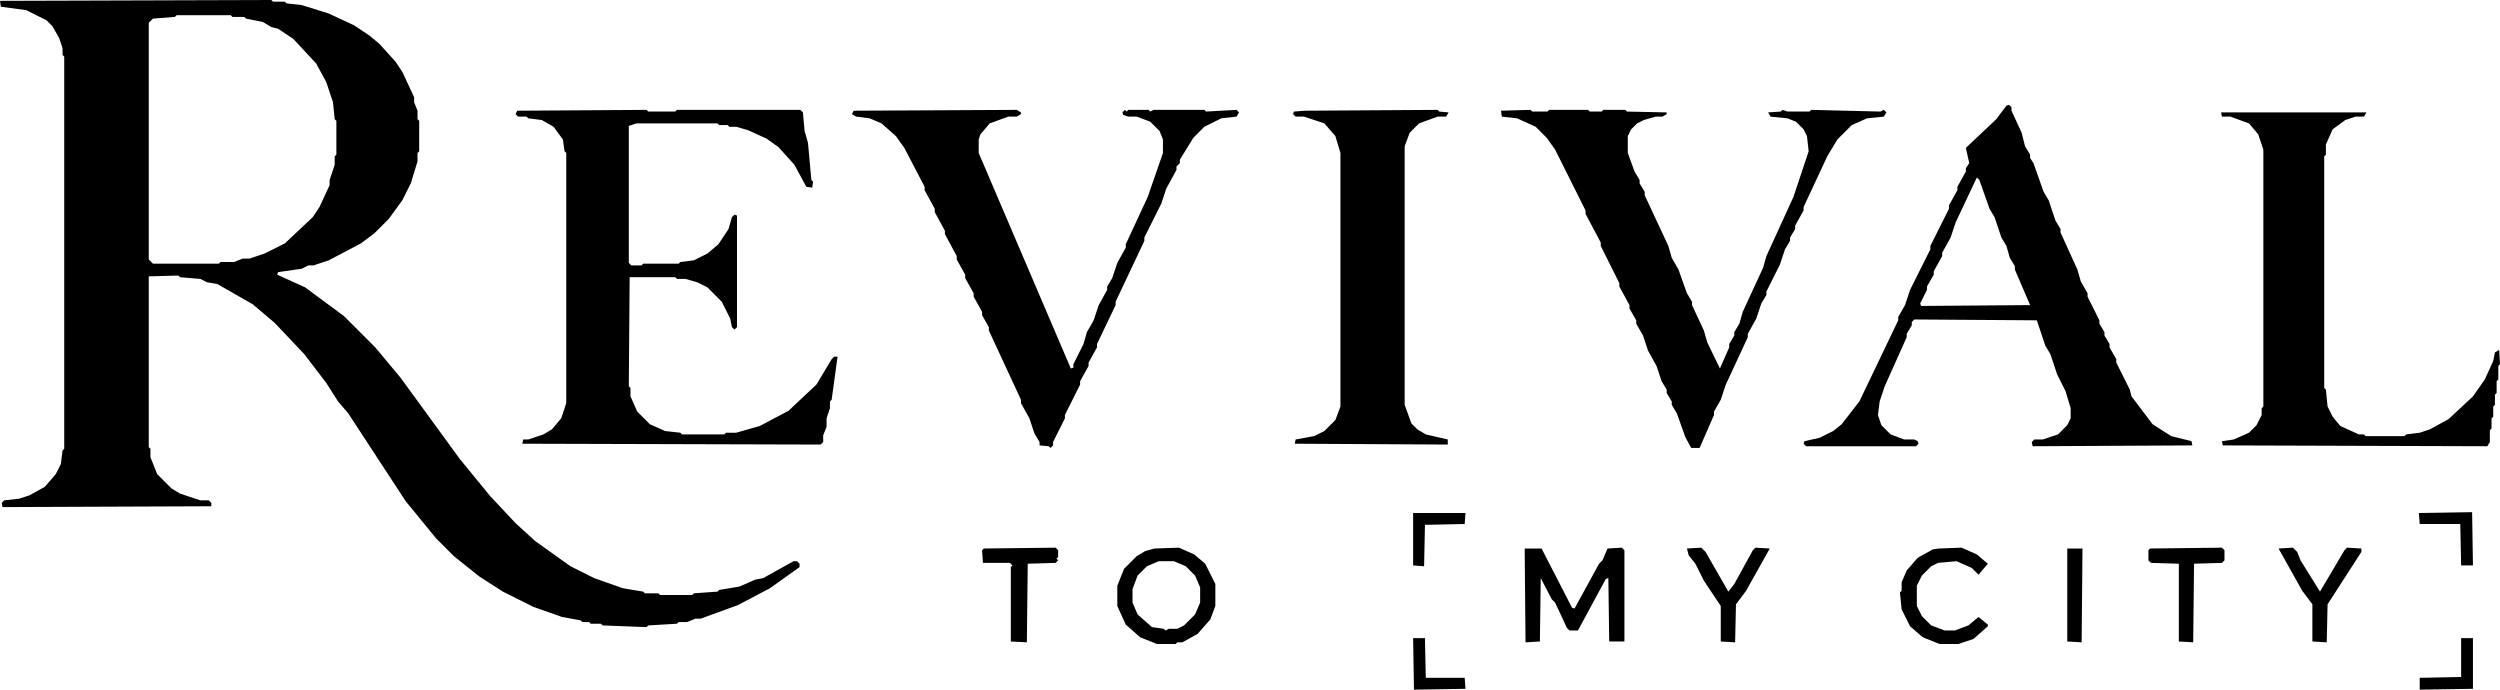
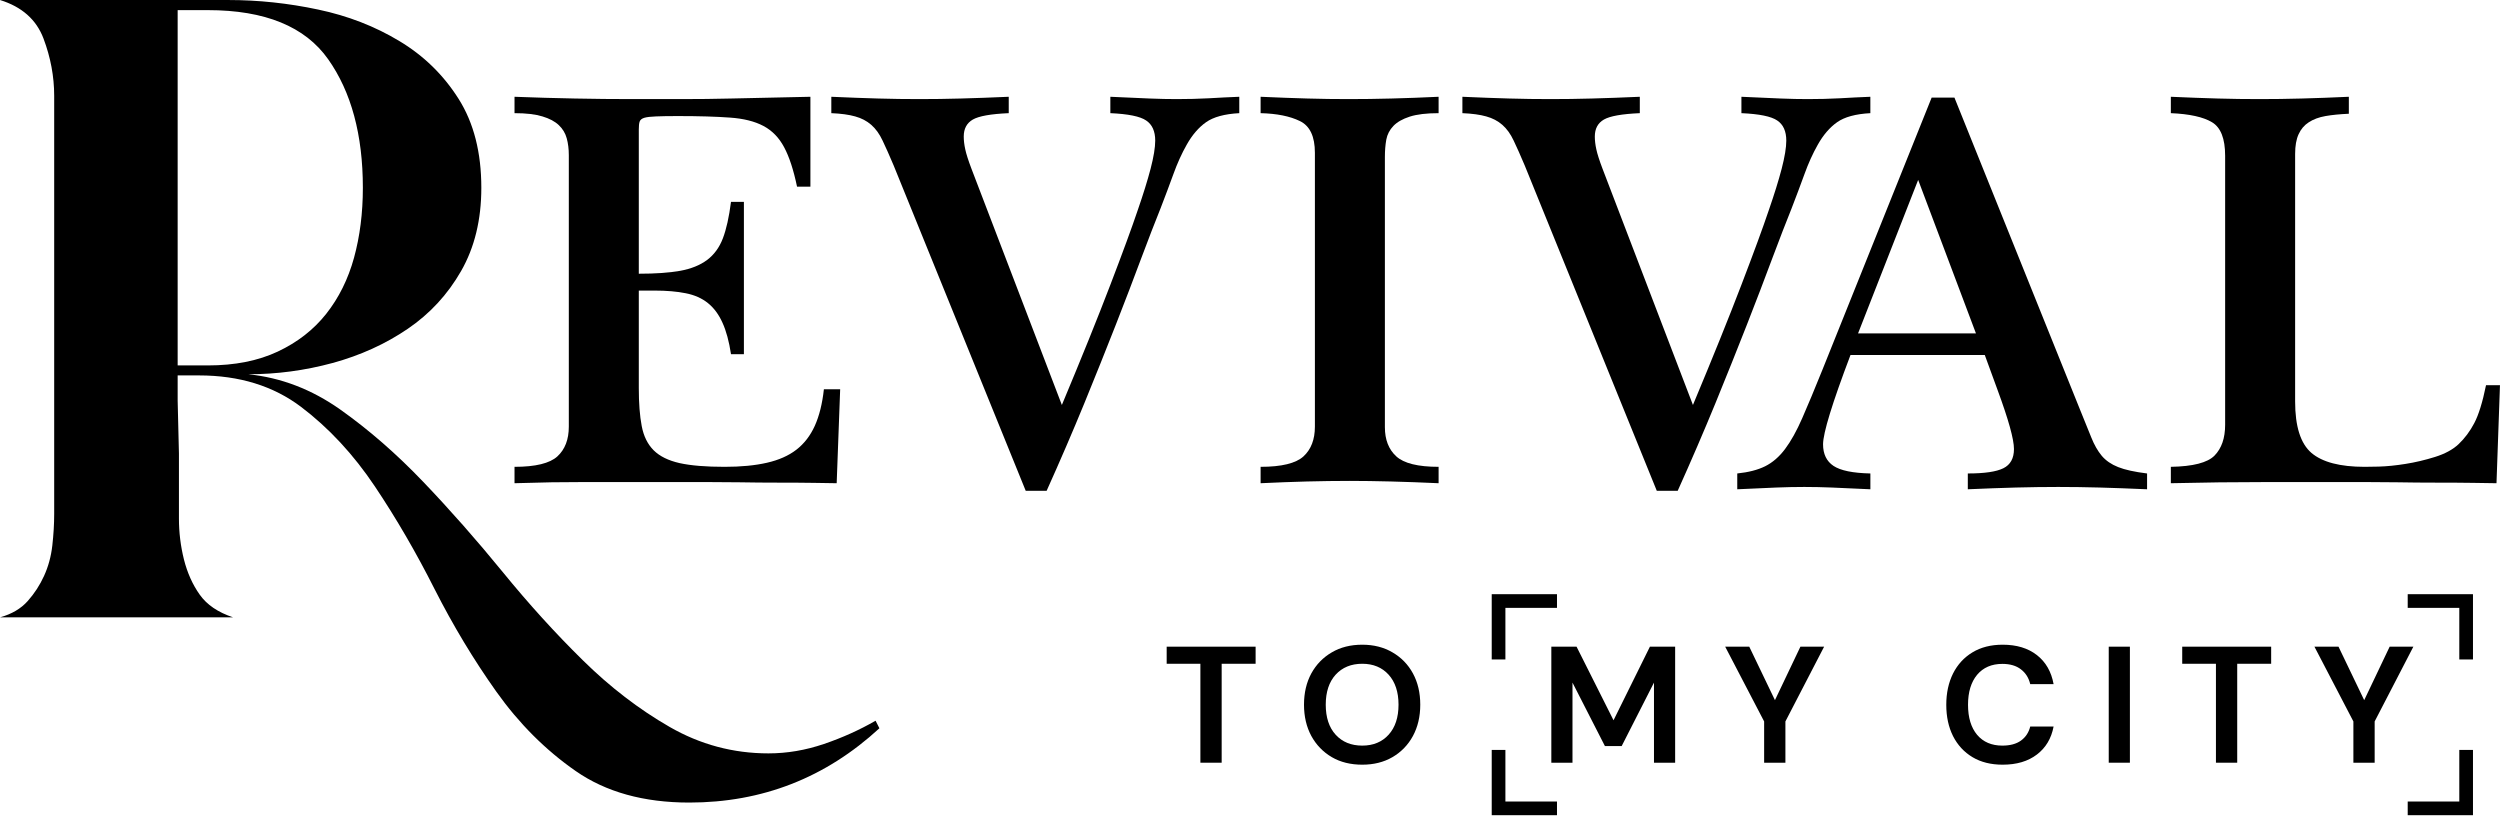
- <svg xmlns="http://www.w3.org/2000/svg" viewBox="147.5 226.5 1479 408" width="1479" height="408" role="img" aria-label="Revival To My City, primary lockup">
-   <path fill="#000000" data-role="word" d="M147.5,227L308,226.5L309,227.5L316,227.5L317,228.5L326,229.5L342,234.5L357,241.5L366,247.5L372,252.5L381.5,263L385.5,269L392.5,284L392.5,287L394.5,292L394.5,297L395.5,298L395.5,316L394.5,317L394.5,322L390.5,335L385.5,345L377.5,356L369,364.5L361,370.5L342,380.5L333,383.5L330,383.5L326,385.5L312,387.5L311.5,389L328,396.5L351,413.5L369.5,432L384.5,450L419.5,498L437.5,520L452.5,536L464,546.5L485,561.5L499,568.5L516,574.5L528,576.5L529,577.5L537,577.5L538,578.5L557,578.5L558,577.5L572,576.5L573,575.5L585,573.5L594,569.5L599,568.5L617,558.5L619,558.5L620.5,560L620.5,562L603,574.5L584,584.5L562,592.5L559,592.5L554,594.5L549,594.5L548,595.5L531,596.5L530,597.5L504,596.5L503,595.5L497,595.5L496,594.5L492,594.5L491,593.5L480,591.5L463,585.5L445,576.5L431,567.5L416,555.5L405.5,545L387.5,523L353.5,471L347.5,464L340.5,453L327.5,436L310,417.5L297,406.5L276,394.5L270,393.5L266,391.5L254,390.5L253,389.5L235.5,390L235.5,491L236.5,492L236.5,497L240.5,507L249,515.5L254,518.5L266,522.5L271,522.5L272.5,524L272.5,526L149,526.5L148.5,524L150,522.5L159,521.5L165,519.5L174,514.5L180.5,507L183.5,501L184.5,493L185.5,492L185.5,260L184.5,259L184.5,255L182.5,249L178.5,242L175,238.5L163,232.5L148,230.5ZM252,235.5L251,236.5L238,237.5L235.5,240L235.5,380L238,382.5L277,382.5L278,381.5L286,381.5L291,379.5L295,379.5L304,376.5L316,370.5L332.5,355L336.5,349L342.5,336L342.5,333L345.5,324L345.5,319L346.5,318L346.5,298L345.5,297L344.5,287L340.5,275L334.5,264L321,249.5L312,243.5L308,242.5L303,239.5L293,237.5L292,236.5L285,236.5L284,235.5ZM1334.5,289L1336,288.5L1337.5,290L1337.5,292L1343.5,305L1345.5,313L1348.5,318L1348.5,320L1350.5,323L1356.5,340L1359.5,345L1363.5,357L1366.5,362L1366.5,364L1376.5,386L1378.5,393L1382.5,400L1382.5,402L1389.5,416L1389.5,418L1392.5,423L1392.5,425L1395.5,430L1395.5,432L1399.5,439L1399.5,441L1407.5,457L1408.5,461L1421,477.5L1432,484.5L1444,487.5L1444.5,490L1350,490.5L1349.5,488L1351,486.5L1356,486.5L1365,483.5L1370.5,478L1372.5,474L1372.5,468L1369.5,458L1364.5,448L1360.5,436L1357.5,431L1352.5,416L1280,415.5L1278.5,417L1278.5,419L1275.5,424L1275.5,426L1262.5,455L1259.5,464L1258.5,472L1260.5,478L1266,483.5L1274,486.5L1280,486.5L1282,487.5L1282.5,489L1281,490.5L1216,490.5L1214.5,489L1215,487.5L1224,485.5L1232,481.5L1237,477.5L1247.5,464L1270.5,416L1270.5,414L1274.5,407L1277.5,398L1289.5,374L1289.5,372L1300.5,350L1300.5,348L1305.5,339L1305.5,337L1310.5,328L1310.5,326L1312.5,323L1310.5,314L1328.5,297ZM453.5,292L530,291.5L531,292.5L547,292.5L548,291.5L621,291.5L622.5,293L623.5,304L625.5,311L627.5,333L628.5,334L628,337.5L624.5,337L617.5,324L608,313.5L601,308.5L590,303.5L583,301.5L579,301.5L578,300.5L573,300.5L572,299.5L524,299.5L519.5,301L519.5,382L521,383.5L527,383.5L528,382.5L549,382.5L550,381.5L558,380.5L566,376.5L572.5,371L578.5,362L580.5,355L582,353.5L583.5,354L583.5,420L582,421.5L580.5,420L579.5,415L574.5,405L566,396.5L560,393.5L553,391.5L548,391.5L547,390.5L520,390.5L519.5,455L520.5,456L520.5,461L524.5,470L532,477.5L541,481.5L550,482.5L551,483.5L576,483.5L577,482.5L583,482.5L597,478.5L614,469.5L630.5,454L639.5,439L641,437.5L643,437.5L639.5,463L638.5,464L638.5,468L636.5,474L636.5,479L634.5,484L634.5,488L633,489.5L456.5,489L457,486.5L460,486.5L469,483.5L474,480.5L479.5,474L482.5,465L482.5,317L481.5,316L480.5,309L475,301.5L468,297.5L460,296.5L459,295.5L454,295.5L452.5,294ZM652.5,292L749,291.5L751.5,293L751.5,294L749,295.5L744,295.5L733,299.5L727.5,306L726.5,309L726.5,317L781,444.5L782.5,444L782.5,442L788.5,430L790.5,423L794.5,416L797.5,407L802.5,398L802.5,396L805.5,391L808.5,382L813.5,373L813.5,371L826.5,343L835.5,317L835.5,309L833.5,304L828,298.5L820,295.5L815,295.5L812,294.5L811.5,293L813,291.5L814,292.5L815,291.5L827,291.5L828,292.5L830,291.5L860,291.5L861,292.5L879,291.5L880.5,293L879,295.5L870,296.5L860,301.5L853.5,308L845.5,321L845.5,323L843.5,325L843.5,327L837.5,338L834.5,347L824.5,367L824.5,369L807.5,405L807.5,407L796.5,430L796.5,432L791.5,441L791.5,443L786.5,452L786.5,454L777.5,472L777.5,474L770.5,488L770.5,490L769,491.5L768,490.5L762.5,490L762.5,488L759.5,483L756.5,474L751.5,465L751.5,463L732.5,422L732.5,420L728.5,413L728.5,411L723.5,402L723.5,400L718.5,391L718.5,389L713.5,380L713.5,378L706.5,365L706.5,363L700.5,352L700.5,350L694.5,339L694.5,337L682.5,314L677.5,307L669,299.5L662,296.5L654,295.5L651.5,294ZM919.5,292L998,291.5L999,292.5L1004.5,293L1003,295.5L998,295.5L987,299.5L981.5,305L978.5,313L978.5,466L982.5,477L986,480.5L991,483.5L1004,486.5L1004,489.5L913.5,489L914,486.5L925,484.5L931,481.5L937.5,475L940.5,467L940.5,317L937.5,307L931,299.5L919,295.5L914,295.5L912.5,294L913,292.5ZM1035.5,292L1053,291.5L1054,292.5L1063,292.5L1064,291.5L1087,291.5L1088,292.5L1095,292.5L1096,291.5L1109,291.5L1110,292.5L1133.5,293L1133.5,294L1131,295.5L1127,295.5L1120,297.5L1116,299.5L1112.5,303L1110.5,307L1110.5,317L1114.5,328L1117.5,333L1117.5,335L1120.5,340L1120.5,342L1134.5,372L1136.5,379L1140.5,386L1145.5,400L1148.5,405L1148.5,407L1155.5,422L1157.5,429L1165,444.5L1170.5,432L1170.5,430L1173.5,425L1173.5,423L1176.5,418L1178.5,411L1190.5,385L1192.5,378L1208.5,343L1217.5,316L1216.5,307L1214.5,303L1210,298.5L1205,296.5L1195,295.5L1193.5,293L1201,292.5L1202,291.5L1205,292.5L1218,292.5L1219,291.5L1260,292.5L1262,291.5L1263.5,293L1262,295.5L1252,296.5L1243,300.5L1234.5,309L1228.5,319L1214.5,349L1214.5,351L1209.5,360L1209.5,362L1206.5,367L1206.5,369L1203.5,374L1200.5,383L1192.5,399L1192.5,401L1189.5,406L1186.5,415L1181.5,424L1181.5,426L1168.5,454L1165.5,463L1161.5,470L1161.5,472L1153,491.5L1148,491.5L1144.5,485L1139.5,471L1136.5,466L1136.5,464L1133.5,459L1133.5,457L1130.5,452L1127.5,443L1122.5,434L1119.5,425L1115.5,418L1115.5,416L1111.5,409L1111.5,407L1105.5,396L1105.5,394L1094.5,372L1094.5,370L1085.5,353L1085.5,351L1067.5,315L1062.5,308L1056,301.5L1045,296.5L1036,295.5ZM1461.5,293L1547.5,293L1546,295.5L1541,295.5L1535,297.5L1527.5,303L1523.5,312L1523.5,318L1522.5,319L1522.5,456L1523.5,457L1524.5,467L1527.5,473L1532,478.5L1543,483.5L1546,483.5L1547,484.5L1570,484.5L1571,483.5L1579,482.5L1585,480.5L1596,474.5L1610.5,461L1617.5,451L1622.5,440L1623.5,435L1626,433.5L1626.5,442L1625.5,443L1625.5,451L1624.5,452L1624.5,459L1623.5,460L1623.5,466L1622.5,467L1622.5,473L1621.5,474L1621.5,480L1620.5,481L1620.5,488L1619,490.5L1462.5,490L1462,487.5L1469,486.5L1478,482.5L1482.5,478L1485.5,472L1485.5,468L1486.5,467L1486.5,315L1483.5,306L1478,299.5L1467,295.5L1462,295.5ZM1317,331.5L1304.5,358L1301.5,367L1296.5,376L1296.5,378L1291.5,387L1291.5,389L1287.5,396L1287.5,398L1283.5,406L1284,407.5L1348.5,407L1339.5,386L1339.5,384L1336.5,379L1334.5,372L1331.5,367L1327.5,355L1324.5,350L1318.5,333ZM729.5,551L772,550.5L773.5,552L773.5,556L772.5,557L773.5,558L772,559.5L755.5,560L755,606.5L745.5,606L745.5,562L746.5,561L745,559.5L729,559.5L728.5,552ZM830.5,551L845,550.5L854,554.5L860.5,560L866.5,572L866.5,585L863.5,593L856,601.5L847,606.5L844,606.5L843,607.5L832,607.5L822,603.5L813.5,596L808.5,585L808.5,573L812.5,563L820,555.5L825,552.5ZM1049.5,551L1059.5,551L1077.5,586L1079,586.5L1093.5,560L1095.5,558L1098.5,551L1107,550.5L1108.5,552L1108.5,606L1099.5,606L1099,568.5L1097.5,569L1081,599.5L1076,599.5L1074.5,598L1067.5,583L1065.5,581L1059,568.5L1058.5,606L1050,606.5ZM1145.5,551L1154,550.5L1156.5,553L1170,576.5L1173.5,572L1184.5,552L1186,550.5L1194.5,551L1180.5,576L1174.5,584L1174,606.5L1165.5,606L1165.5,585L1155.5,570L1150.5,560L1146.5,555ZM1294.5,551L1308,550.5L1317,554.5L1323.5,560L1318,566.5L1314,562.5L1305,558.5L1294,559.5L1290,561.5L1284.5,567L1281.5,573L1281.5,585L1284.5,591L1290,596.5L1298,599.5L1304,599.5L1312,596.5L1318,591.5L1323.5,596L1323.5,597L1315,604.5L1306,607.5L1295,607.5L1285,603.5L1277.5,597L1272.5,587L1271.5,577L1272.5,576L1272.5,571L1275.5,564L1282,556.5L1291,551.5ZM1370.5,551L1379.5,551L1379,606.5L1370.5,606ZM1419.5,551L1462,550.5L1463.5,552L1463.5,558L1462,559.5L1445.5,560L1445,606.5L1436.5,606L1436.5,560L1420,559.5L1418.5,558L1418.5,552ZM1495.5,551L1504,550.5L1506.5,553L1508.5,558L1520,576.5L1534.5,552L1536,550.5L1544.5,551L1544.5,553L1524.5,584L1524,606.5L1515.5,606L1515.5,584L1509.5,576ZM833,558.5L826,561.5L820.5,567L817.5,575L817.5,583L820.5,590L829,597.5L836,598.5L837,599.5L839,598.5L844,598.5L848,596.5L854.5,590L857.5,583L857.5,574L854.5,567L849,561.5L842,558.5Z" />
-   <path fill="#000000" data-role="accent" d="M983.5,530L1014.5,530L1014,536.5L990.5,537L990,561.5L983.5,561ZM1578.5,530L1610,529.5L1610.5,561L1603.5,561L1603,536.5L1579,536.5ZM983.5,604L990.5,604L991,627.5L1014,627.5L1014.5,634L984,634.5ZM1603.5,604L1610.5,604L1610.5,634L1579,634.5L1579,627.5L1603.5,627Z" />
+ <svg xmlns="http://www.w3.org/2000/svg" viewBox="22.44 134.16 335.99 109.56" width="335.99" height="109.56" role="img" aria-label="Revival To My City, primary lockup">
+   <g transform="matrix(1, 0, 0, 1, 16, 98)" fill="#000000">
+     <g fill="#000000">
+       <g transform="matrix(1, 0, 0, 1, 201, 48)" fill="#000000">
+         <g fill="#000000">
+           <g fill-opacity="1" fill="#000000">
+             <g transform="translate(3.229813, 52.94697)" fill="#000000">
+               <g fill="#000000">
+                 <path fill="#000000" d="M -1.25 -51.781 C 1.102 -51.676 3.207 -51.598 5.062 -51.547 C 6.914 -51.492 8.758 -51.469 10.594 -51.469 C 12.375 -51.469 14.227 -51.492 16.156 -51.547 C 18.094 -51.598 20.238 -51.676 22.594 -51.781 L 22.594 -49.578 C 20.188 -49.473 18.578 -49.188 17.766 -48.719 C 16.953 -48.25 16.547 -47.488 16.547 -46.438 C 16.547 -45.914 16.613 -45.344 16.75 -44.719 C 16.883 -44.094 17.16 -43.227 17.578 -42.125 L 29.734 -10.359 C 32.398 -16.734 34.566 -22.102 36.234 -26.469 C 37.91 -30.844 39.145 -34.207 39.938 -36.562 C 40.664 -38.656 41.238 -40.5 41.656 -42.094 C 42.07 -43.688 42.281 -44.953 42.281 -45.891 C 42.281 -47.148 41.875 -48.051 41.062 -48.594 C 40.258 -49.145 38.656 -49.473 36.25 -49.578 L 36.25 -51.781 C 38.445 -51.676 40.211 -51.598 41.547 -51.547 C 42.879 -51.492 44.094 -51.469 45.188 -51.469 C 46.656 -51.469 48.082 -51.504 49.469 -51.578 C 50.852 -51.66 52.223 -51.727 53.578 -51.781 L 53.578 -49.578 C 51.598 -49.473 50.109 -49.066 49.109 -48.359 C 48.117 -47.66 47.254 -46.656 46.516 -45.344 C 45.836 -44.145 45.238 -42.82 44.719 -41.375 C 44.195 -39.938 43.625 -38.41 43 -36.797 C 42.258 -34.961 41.391 -32.711 40.391 -30.047 C 39.398 -27.379 38.266 -24.41 36.984 -21.141 C 35.703 -17.867 34.289 -14.348 32.75 -10.578 C 31.207 -6.816 29.52 -2.898 27.688 1.172 L 24.875 1.172 L 7.141 -42.516 C 6.566 -43.879 6.066 -45.004 5.641 -45.891 C 5.223 -46.785 4.711 -47.492 4.109 -48.016 C 3.516 -48.535 2.797 -48.91 1.953 -49.141 C 1.117 -49.379 0.051 -49.523 -1.25 -49.578 Z M -1.25 -51.781 " />
+               </g>
+             </g>
+           </g>
+         </g>
+       </g>
+       <g transform="matrix(1, 0, 0, 1, 73, 48)" fill="#000000">
+         <g fill="#000000">
+           <g fill-opacity="1" fill="#000000">
+             <g transform="translate(0.464393, 52.94697)" fill="#000000">
+               <g fill="#000000">
+                 <path fill="#000000" d="M 2.125 -51.781 C 4.844 -51.676 7.547 -51.598 10.234 -51.547 C 12.93 -51.492 15.457 -51.469 17.812 -51.469 C 20.113 -51.469 22.375 -51.469 24.594 -51.469 C 26.812 -51.469 29.02 -51.492 31.219 -51.547 L 41.891 -51.781 L 41.891 -39.703 L 40.094 -39.703 C 39.625 -41.953 39.047 -43.719 38.359 -45 C 37.68 -46.281 36.754 -47.234 35.578 -47.859 C 34.398 -48.484 32.895 -48.859 31.062 -48.984 C 29.238 -49.117 26.91 -49.188 24.078 -49.188 C 22.828 -49.188 21.848 -49.172 21.141 -49.141 C 20.43 -49.117 19.906 -49.055 19.562 -48.953 C 19.227 -48.848 19.02 -48.676 18.938 -48.438 C 18.863 -48.207 18.828 -47.859 18.828 -47.391 L 18.828 -28 C 21.078 -28 22.93 -28.129 24.391 -28.391 C 25.859 -28.66 27.062 -29.145 28 -29.844 C 28.945 -30.551 29.656 -31.52 30.125 -32.75 C 30.594 -33.977 30.957 -35.613 31.219 -37.656 L 32.953 -37.656 L 32.953 -17.188 L 31.219 -17.188 C 30.957 -18.906 30.578 -20.312 30.078 -21.406 C 29.586 -22.508 28.938 -23.391 28.125 -24.047 C 27.312 -24.703 26.316 -25.145 25.141 -25.375 C 23.961 -25.613 22.566 -25.734 20.953 -25.734 L 18.828 -25.734 L 18.828 -12.625 C 18.828 -10.594 18.957 -8.895 19.219 -7.531 C 19.477 -6.164 20.016 -5.078 20.828 -4.266 C 21.641 -3.461 22.801 -2.891 24.312 -2.547 C 25.832 -2.211 27.848 -2.047 30.359 -2.047 C 32.555 -2.047 34.453 -2.227 36.047 -2.594 C 37.641 -2.957 38.957 -3.539 40 -4.344 C 41.051 -5.156 41.879 -6.227 42.484 -7.562 C 43.086 -8.906 43.492 -10.539 43.703 -12.469 L 45.891 -12.469 L 45.422 0.156 C 44.848 0.156 43.844 0.141 42.406 0.109 C 40.969 0.086 39.367 0.078 37.609 0.078 C 35.859 0.078 34.094 0.062 32.312 0.031 C 30.539 0.008 29.078 0 27.922 0 L 11.453 0 C 10.035 0 8.594 0.008 7.125 0.031 C 5.664 0.062 4 0.102 2.125 0.156 L 2.125 -2.047 C 4.945 -2.047 6.867 -2.516 7.891 -3.453 C 8.91 -4.391 9.422 -5.723 9.422 -7.453 L 9.422 -43.938 C 9.422 -44.77 9.328 -45.523 9.141 -46.203 C 8.953 -46.891 8.598 -47.477 8.078 -47.969 C 7.555 -48.469 6.82 -48.859 5.875 -49.141 C 4.938 -49.43 3.688 -49.578 2.125 -49.578 Z M 2.125 -51.781 " />
+               </g>
+             </g>
+           </g>
+         </g>
+       </g>
+       <g transform="matrix(1, 0, 0, 1, 238, 48)" fill="#000000">
+         <g fill="#000000">
+           <g fill-opacity="1" fill="#000000">
+             <g transform="translate(2.467598, 53.76074)" fill="#000000">
+               <g fill="#000000">
+                 <path fill="#000000" d="M 25.578 -52.484 L 28.641 -52.484 L 45.5 -10.594 C 46.125 -9.07 46.633 -7.812 47.031 -6.812 C 47.426 -5.82 47.895 -5 48.438 -4.344 C 48.988 -3.695 49.723 -3.191 50.641 -2.828 C 51.555 -2.461 52.852 -2.176 54.531 -1.969 L 54.531 0.156 C 52.176 0.051 50.055 -0.023 48.172 -0.078 C 46.285 -0.129 44.426 -0.156 42.594 -0.156 C 40.719 -0.156 38.812 -0.129 36.875 -0.078 C 34.938 -0.023 32.789 0.051 30.438 0.156 L 30.438 -1.969 C 32.688 -1.969 34.281 -2.203 35.219 -2.672 C 36.164 -3.141 36.641 -4 36.641 -5.25 C 36.641 -6.562 35.906 -9.207 34.438 -13.188 L 32.719 -17.891 L 14.672 -17.891 C 12.211 -11.398 10.984 -7.398 10.984 -5.891 C 10.984 -4.578 11.453 -3.609 12.391 -2.984 C 13.336 -2.359 14.988 -2.02 17.344 -1.969 L 17.344 0.156 C 15.145 0.051 13.414 -0.023 12.156 -0.078 C 10.906 -0.129 9.676 -0.156 8.469 -0.156 C 7.219 -0.156 5.961 -0.129 4.703 -0.078 C 3.453 -0.023 1.699 0.051 -0.547 0.156 L -0.547 -1.969 C 0.961 -2.125 2.211 -2.445 3.203 -2.938 C 4.203 -3.438 5.094 -4.207 5.875 -5.25 C 6.664 -6.301 7.438 -7.688 8.188 -9.406 C 8.945 -11.133 9.852 -13.305 10.906 -15.922 Z M 15.688 -20.797 L 31.531 -20.797 L 23.766 -41.422 Z M 15.688 -20.797 " />
+               </g>
+             </g>
+           </g>
+         </g>
+       </g>
+       <g transform="matrix(1, 0, 0, 1, 296, 48)" fill="#000000">
+         <g fill="#000000">
+           <g fill-opacity="1" fill="#000000">
+             <g transform="translate(0.0675719, 52.94697)" fill="#000000">
+               <g fill="#000000">
+                 <path fill="#000000" d="M 2.125 -51.781 C 4.477 -51.676 6.582 -51.598 8.438 -51.547 C 10.289 -51.492 12.16 -51.469 14.047 -51.469 C 15.867 -51.469 17.758 -51.492 19.719 -51.547 C 21.688 -51.598 23.797 -51.676 26.047 -51.781 L 26.047 -49.5 C 24.836 -49.445 23.789 -49.344 22.906 -49.188 C 22.02 -49.031 21.273 -48.754 20.672 -48.359 C 20.066 -47.973 19.609 -47.438 19.297 -46.75 C 18.984 -46.07 18.828 -45.188 18.828 -44.094 L 18.828 -10.828 C 18.828 -7.484 19.555 -5.18 21.016 -3.922 C 22.484 -2.672 24.867 -2.047 28.172 -2.047 C 28.379 -2.047 29.016 -2.055 30.078 -2.078 C 31.148 -2.109 32.344 -2.227 33.656 -2.438 C 34.969 -2.645 36.289 -2.957 37.625 -3.375 C 38.957 -3.789 40.016 -4.363 40.797 -5.094 C 41.629 -5.883 42.332 -6.828 42.906 -7.922 C 43.488 -9.023 44.016 -10.723 44.484 -13.016 L 46.359 -13.016 L 45.891 0.156 C 45.316 0.156 44.285 0.141 42.797 0.109 C 41.305 0.086 39.656 0.078 37.844 0.078 C 36.039 0.078 34.266 0.062 32.516 0.031 C 30.766 0.008 29.344 0 28.25 0 C 23.852 0 19.492 0 15.172 0 C 10.859 0 6.508 0.051 2.125 0.156 L 2.125 -2.047 C 5.102 -2.098 7.062 -2.602 8 -3.562 C 8.945 -4.531 9.422 -5.906 9.422 -7.688 L 9.422 -43.859 C 9.422 -46.16 8.832 -47.66 7.656 -48.359 C 6.477 -49.066 4.633 -49.473 2.125 -49.578 Z M 2.125 -51.781 " />
+               </g>
+             </g>
+           </g>
+         </g>
+       </g>
+       <g transform="matrix(1, 0, 0, 1, 115, 48)" fill="#000000">
+         <g fill="#000000">
+           <g fill-opacity="1" fill="#000000">
+             <g transform="translate(4.416329, 52.94697)" fill="#000000">
+               <g fill="#000000">
+                 <path fill="#000000" d="M -1.25 -51.781 C 1.102 -51.676 3.207 -51.598 5.062 -51.547 C 6.914 -51.492 8.758 -51.469 10.594 -51.469 C 12.375 -51.469 14.227 -51.492 16.156 -51.547 C 18.094 -51.598 20.238 -51.676 22.594 -51.781 L 22.594 -49.578 C 20.188 -49.473 18.578 -49.188 17.766 -48.719 C 16.953 -48.25 16.547 -47.488 16.547 -46.438 C 16.547 -45.914 16.613 -45.344 16.75 -44.719 C 16.883 -44.094 17.16 -43.227 17.578 -42.125 L 29.734 -10.359 C 32.398 -16.734 34.566 -22.102 36.234 -26.469 C 37.91 -30.844 39.145 -34.207 39.938 -36.562 C 40.664 -38.656 41.238 -40.5 41.656 -42.094 C 42.07 -43.688 42.281 -44.953 42.281 -45.891 C 42.281 -47.148 41.875 -48.051 41.062 -48.594 C 40.258 -49.145 38.656 -49.473 36.25 -49.578 L 36.25 -51.781 C 38.445 -51.676 40.211 -51.598 41.547 -51.547 C 42.879 -51.492 44.094 -51.469 45.188 -51.469 C 46.656 -51.469 48.082 -51.504 49.469 -51.578 C 50.852 -51.66 52.223 -51.727 53.578 -51.781 L 53.578 -49.578 C 51.598 -49.473 50.109 -49.066 49.109 -48.359 C 48.117 -47.66 47.254 -46.656 46.516 -45.344 C 45.836 -44.145 45.238 -42.82 44.719 -41.375 C 44.195 -39.938 43.625 -38.41 43 -36.797 C 42.258 -34.961 41.391 -32.711 40.391 -30.047 C 39.398 -27.379 38.266 -24.41 36.984 -21.141 C 35.703 -17.867 34.289 -14.348 32.75 -10.578 C 31.207 -6.816 29.52 -2.898 27.688 1.172 L 24.875 1.172 L 7.141 -42.516 C 6.566 -43.879 6.066 -45.004 5.641 -45.891 C 5.223 -46.785 4.711 -47.492 4.109 -48.016 C 3.516 -48.535 2.797 -48.91 1.953 -49.141 C 1.117 -49.379 0.051 -49.523 -1.25 -49.578 Z M -1.25 -51.781 " />
+               </g>
+             </g>
+           </g>
+         </g>
+       </g>
+       <g transform="matrix(1, 0, 0, 1, 173, 48)" fill="#000000">
+         <g fill="#000000">
+           <g fill-opacity="1" fill="#000000">
+             <g transform="translate(0.735083, 52.94697)" fill="#000000">
+               <g fill="#000000">
+                 <path fill="#000000" d="M 2.125 -51.781 C 4.477 -51.676 6.582 -51.598 8.438 -51.547 C 10.289 -51.492 12.133 -51.469 13.969 -51.469 C 15.789 -51.469 17.707 -51.492 19.719 -51.547 C 21.738 -51.598 23.848 -51.676 26.047 -51.781 L 26.047 -49.578 C 24.422 -49.578 23.125 -49.422 22.156 -49.109 C 21.195 -48.797 20.469 -48.379 19.969 -47.859 C 19.469 -47.336 19.148 -46.723 19.016 -46.016 C 18.891 -45.305 18.828 -44.535 18.828 -43.703 L 18.828 -7.375 C 18.828 -5.695 19.336 -4.391 20.359 -3.453 C 21.379 -2.516 23.273 -2.047 26.047 -2.047 L 26.047 0.156 C 23.797 0.051 21.66 -0.023 19.641 -0.078 C 17.629 -0.129 15.789 -0.156 14.125 -0.156 C 12.238 -0.156 10.312 -0.129 8.344 -0.078 C 6.383 -0.023 4.312 0.051 2.125 0.156 L 2.125 -2.047 C 4.945 -2.047 6.867 -2.516 7.891 -3.453 C 8.91 -4.391 9.422 -5.723 9.422 -7.453 L 9.422 -44.25 C 9.422 -46.445 8.75 -47.867 7.406 -48.516 C 6.07 -49.172 4.312 -49.523 2.125 -49.578 Z M 2.125 -51.781 " />
+               </g>
+             </g>
+           </g>
+         </g>
+       </g>
+       <g fill-opacity="1" fill="#000000">
+         <g transform="translate(0.519322, 119.1308)" fill="#000000">
+           <g fill="#000000">
+             <path fill="#000000" d="M 124.109 14.906 C 116.879 21.562 108.359 24.891 98.547 24.891 C 92.441 24.891 87.359 23.477 83.297 20.656 C 79.234 17.832 75.676 14.273 72.625 9.984 C 69.582 5.703 66.816 1.105 64.328 -3.797 C 61.848 -8.711 59.172 -13.316 56.297 -17.609 C 53.422 -21.898 50.117 -25.457 46.391 -28.281 C 42.66 -31.102 38.086 -32.516 32.672 -32.516 L 29.797 -32.516 L 29.797 -29.125 L 29.969 -22.016 L 29.969 -18.625 C 29.969 -16.926 29.969 -15.145 29.969 -13.281 C 29.969 -11.426 30.191 -9.594 30.641 -7.781 C 31.098 -5.977 31.805 -4.398 32.766 -3.047 C 33.723 -1.691 35.219 -0.676 37.25 0 L 5.922 0 C 7.504 -0.445 8.742 -1.176 9.641 -2.188 C 10.547 -3.207 11.281 -4.336 11.844 -5.578 C 12.414 -6.828 12.785 -8.188 12.953 -9.656 C 13.117 -11.125 13.203 -12.535 13.203 -13.891 L 13.203 -70.094 C 13.203 -72.688 12.723 -75.254 11.766 -77.797 C 10.805 -80.336 8.859 -82.062 5.922 -82.969 L 36.578 -82.969 C 40.641 -82.969 44.672 -82.539 48.672 -81.688 C 52.68 -80.844 56.32 -79.43 59.594 -77.453 C 62.875 -75.484 65.531 -72.891 67.562 -69.672 C 69.594 -66.453 70.609 -62.473 70.609 -57.734 C 70.609 -53.441 69.703 -49.711 67.891 -46.547 C 66.086 -43.391 63.691 -40.797 60.703 -38.766 C 57.711 -36.734 54.352 -35.207 50.625 -34.188 C 46.895 -33.176 43.113 -32.672 39.281 -32.672 C 43.688 -32.223 47.805 -30.645 51.641 -27.938 C 55.473 -25.227 59.195 -21.984 62.812 -18.203 C 66.426 -14.422 69.984 -10.383 73.484 -6.094 C 76.984 -1.801 80.566 2.145 84.234 5.75 C 87.898 9.363 91.789 12.352 95.906 14.719 C 100.031 17.094 104.461 18.281 109.203 18.281 C 111.691 18.281 114.176 17.859 116.656 17.016 C 119.133 16.172 121.445 15.129 123.594 13.891 Z M 29.797 -33.859 L 33.859 -33.859 C 37.473 -33.859 40.602 -34.477 43.25 -35.719 C 45.906 -36.969 48.078 -38.66 49.766 -40.797 C 51.461 -42.941 52.707 -45.453 53.5 -48.328 C 54.289 -51.211 54.688 -54.348 54.688 -57.734 C 54.688 -64.848 53.133 -70.602 50.031 -75 C 46.926 -79.406 41.535 -81.609 33.859 -81.609 L 29.797 -81.609 Z M 29.797 -33.859 " />
+           </g>
+         </g>
+       </g>
+     </g>
+   </g>
+   <g transform="matrix(1, 0, 0, 1, 177.487, 214)" fill="#000000">
+     <g fill="#000000">
+       <g fill-opacity="1" fill="#000000">
+         <g transform="translate(1.139939, 22.6647)" fill="#000000">
+           <g fill="#000000">
+             <path fill="#000000" d="M 5.141 0 L 5.141 -13.297 L 0.609 -13.297 L 0.609 -15.594 L 12.562 -15.594 L 12.562 -13.297 L 8 -13.297 L 8 0 Z M 5.141 0 " />
+           </g>
+         </g>
+       </g>
+       <g fill-opacity="1" fill="#000000">
+         <g transform="translate(19.20572, 22.6647)" fill="#000000">
+           <g fill="#000000">
+             <path fill="#000000" d="M 8.828 0.266 C 7.266 0.266 5.898 -0.07 4.734 -0.75 C 3.566 -1.438 2.648 -2.383 1.984 -3.594 C 1.328 -4.812 1 -6.211 1 -7.797 C 1 -9.391 1.328 -10.789 1.984 -12 C 2.648 -13.207 3.566 -14.148 4.734 -14.828 C 5.898 -15.516 7.266 -15.859 8.828 -15.859 C 10.367 -15.859 11.723 -15.516 12.891 -14.828 C 14.066 -14.148 14.984 -13.207 15.641 -12 C 16.297 -10.789 16.625 -9.391 16.625 -7.797 C 16.625 -6.211 16.297 -4.812 15.641 -3.594 C 14.984 -2.383 14.066 -1.438 12.891 -0.75 C 11.723 -0.07 10.367 0.266 8.828 0.266 Z M 8.828 -2.297 C 10.305 -2.297 11.488 -2.785 12.375 -3.766 C 13.258 -4.742 13.703 -6.086 13.703 -7.797 C 13.703 -9.504 13.258 -10.848 12.375 -11.828 C 11.488 -12.805 10.305 -13.297 8.828 -13.297 C 7.336 -13.297 6.145 -12.805 5.25 -11.828 C 4.363 -10.848 3.922 -9.504 3.922 -7.797 C 3.922 -6.086 4.363 -4.742 5.25 -3.766 C 6.145 -2.785 7.336 -2.297 8.828 -2.297 Z M 8.828 -2.297 " />
+           </g>
+         </g>
+       </g>
+       <g fill-opacity="1" fill="#000000">
+         <g transform="translate(41.72606, 22.6647)" fill="#000000" />
+       </g>
+       <g fill-opacity="1" fill="#000000">
+         <g transform="translate(51.92957, 22.6647)" fill="#000000">
+           <g fill="#000000">
+             <path fill="#000000" d="M 1.516 0 L 1.516 -15.594 L 4.906 -15.594 L 9.875 -5.703 L 14.766 -15.594 L 18.156 -15.594 L 18.156 0 L 15.312 0 L 15.312 -10.766 L 10.969 -2.234 L 8.719 -2.234 L 4.359 -10.766 L 4.359 0 Z M 1.516 0 " />
+           </g>
+         </g>
+       </g>
+       <g fill-opacity="1" fill="#000000">
+         <g transform="translate(76.499, 22.6647)" fill="#000000">
+           <g fill="#000000">
+             <path fill="#000000" d="M 5.547 0 L 5.547 -5.547 L 0.312 -15.594 L 3.547 -15.594 L 7 -8.406 L 10.422 -15.594 L 13.609 -15.594 L 8.406 -5.547 L 8.406 0 Z M 5.547 0 " />
+           </g>
+         </g>
+       </g>
+       <g fill-opacity="1" fill="#000000">
+         <g transform="translate(95.32205, 22.6647)" fill="#000000" />
+       </g>
+       <g fill-opacity="1" fill="#000000">
+         <g transform="translate(105.5256, 22.6647)" fill="#000000">
+           <g fill="#000000">
+             <path fill="#000000" d="M 8.578 0.266 C 7.004 0.266 5.648 -0.07 4.516 -0.75 C 3.391 -1.426 2.52 -2.367 1.906 -3.578 C 1.301 -4.785 1 -6.188 1 -7.781 C 1 -9.363 1.301 -10.766 1.906 -11.984 C 2.52 -13.203 3.391 -14.148 4.516 -14.828 C 5.648 -15.516 7.004 -15.859 8.578 -15.859 C 10.453 -15.859 11.984 -15.395 13.172 -14.469 C 14.367 -13.539 15.117 -12.238 15.422 -10.562 L 12.281 -10.562 C 12.082 -11.406 11.664 -12.066 11.031 -12.547 C 10.406 -13.035 9.57 -13.281 8.531 -13.281 C 7.094 -13.281 5.961 -12.789 5.141 -11.812 C 4.328 -10.832 3.922 -9.488 3.922 -7.781 C 3.922 -6.07 4.328 -4.727 5.141 -3.75 C 5.961 -2.781 7.094 -2.297 8.531 -2.297 C 9.57 -2.297 10.406 -2.52 11.031 -2.969 C 11.664 -3.426 12.082 -4.055 12.281 -4.859 L 15.422 -4.859 C 15.117 -3.254 14.367 -2 13.172 -1.094 C 11.984 -0.188 10.453 0.266 8.578 0.266 Z M 8.578 0.266 " />
+           </g>
+         </g>
+       </g>
+       <g fill-opacity="1" fill="#000000">
+         <g transform="translate(126.8432, 22.6647)" fill="#000000">
+           <g fill="#000000">
+             <path fill="#000000" d="M 1.516 0 L 1.516 -15.594 L 4.359 -15.594 L 4.359 0 Z M 1.516 0 " />
+           </g>
+         </g>
+       </g>
+       <g fill-opacity="1" fill="#000000">
+         <g transform="translate(137.6258, 22.6647)" fill="#000000">
+           <g fill="#000000">
+             <path fill="#000000" d="M 5.141 0 L 5.141 -13.297 L 0.609 -13.297 L 0.609 -15.594 L 12.562 -15.594 L 12.562 -13.297 L 8 -13.297 L 8 0 Z M 5.141 0 " />
+           </g>
+         </g>
+       </g>
+       <g fill-opacity="1" fill="#000000">
+         <g transform="translate(155.6916, 22.6647)" fill="#000000">
+           <g fill="#000000">
+             <path fill="#000000" d="M 5.547 0 L 5.547 -5.547 L 0.312 -15.594 L 3.547 -15.594 L 7 -8.406 L 10.422 -15.594 L 13.609 -15.594 L 8.406 -5.547 L 8.406 0 Z M 5.547 0 " />
+           </g>
+         </g>
+       </g>
+     </g>
+   </g>
+   <path fill="#000000" data-role="accent" d="M222.921,214.017L231.693,214.017L231.693,215.855L224.76,215.855L224.76,222.789L222.921,222.789ZM354.798,214.017L346.026,214.017L346.026,215.855L352.96,215.855L352.96,222.789L354.798,222.789ZM222.921,243.719L231.693,243.719L231.693,241.881L224.76,241.881L224.76,234.947L222.921,234.947ZM354.798,243.719L346.026,243.719L346.026,241.881L352.96,241.881L352.96,234.947L354.798,234.947Z" />
</svg>
